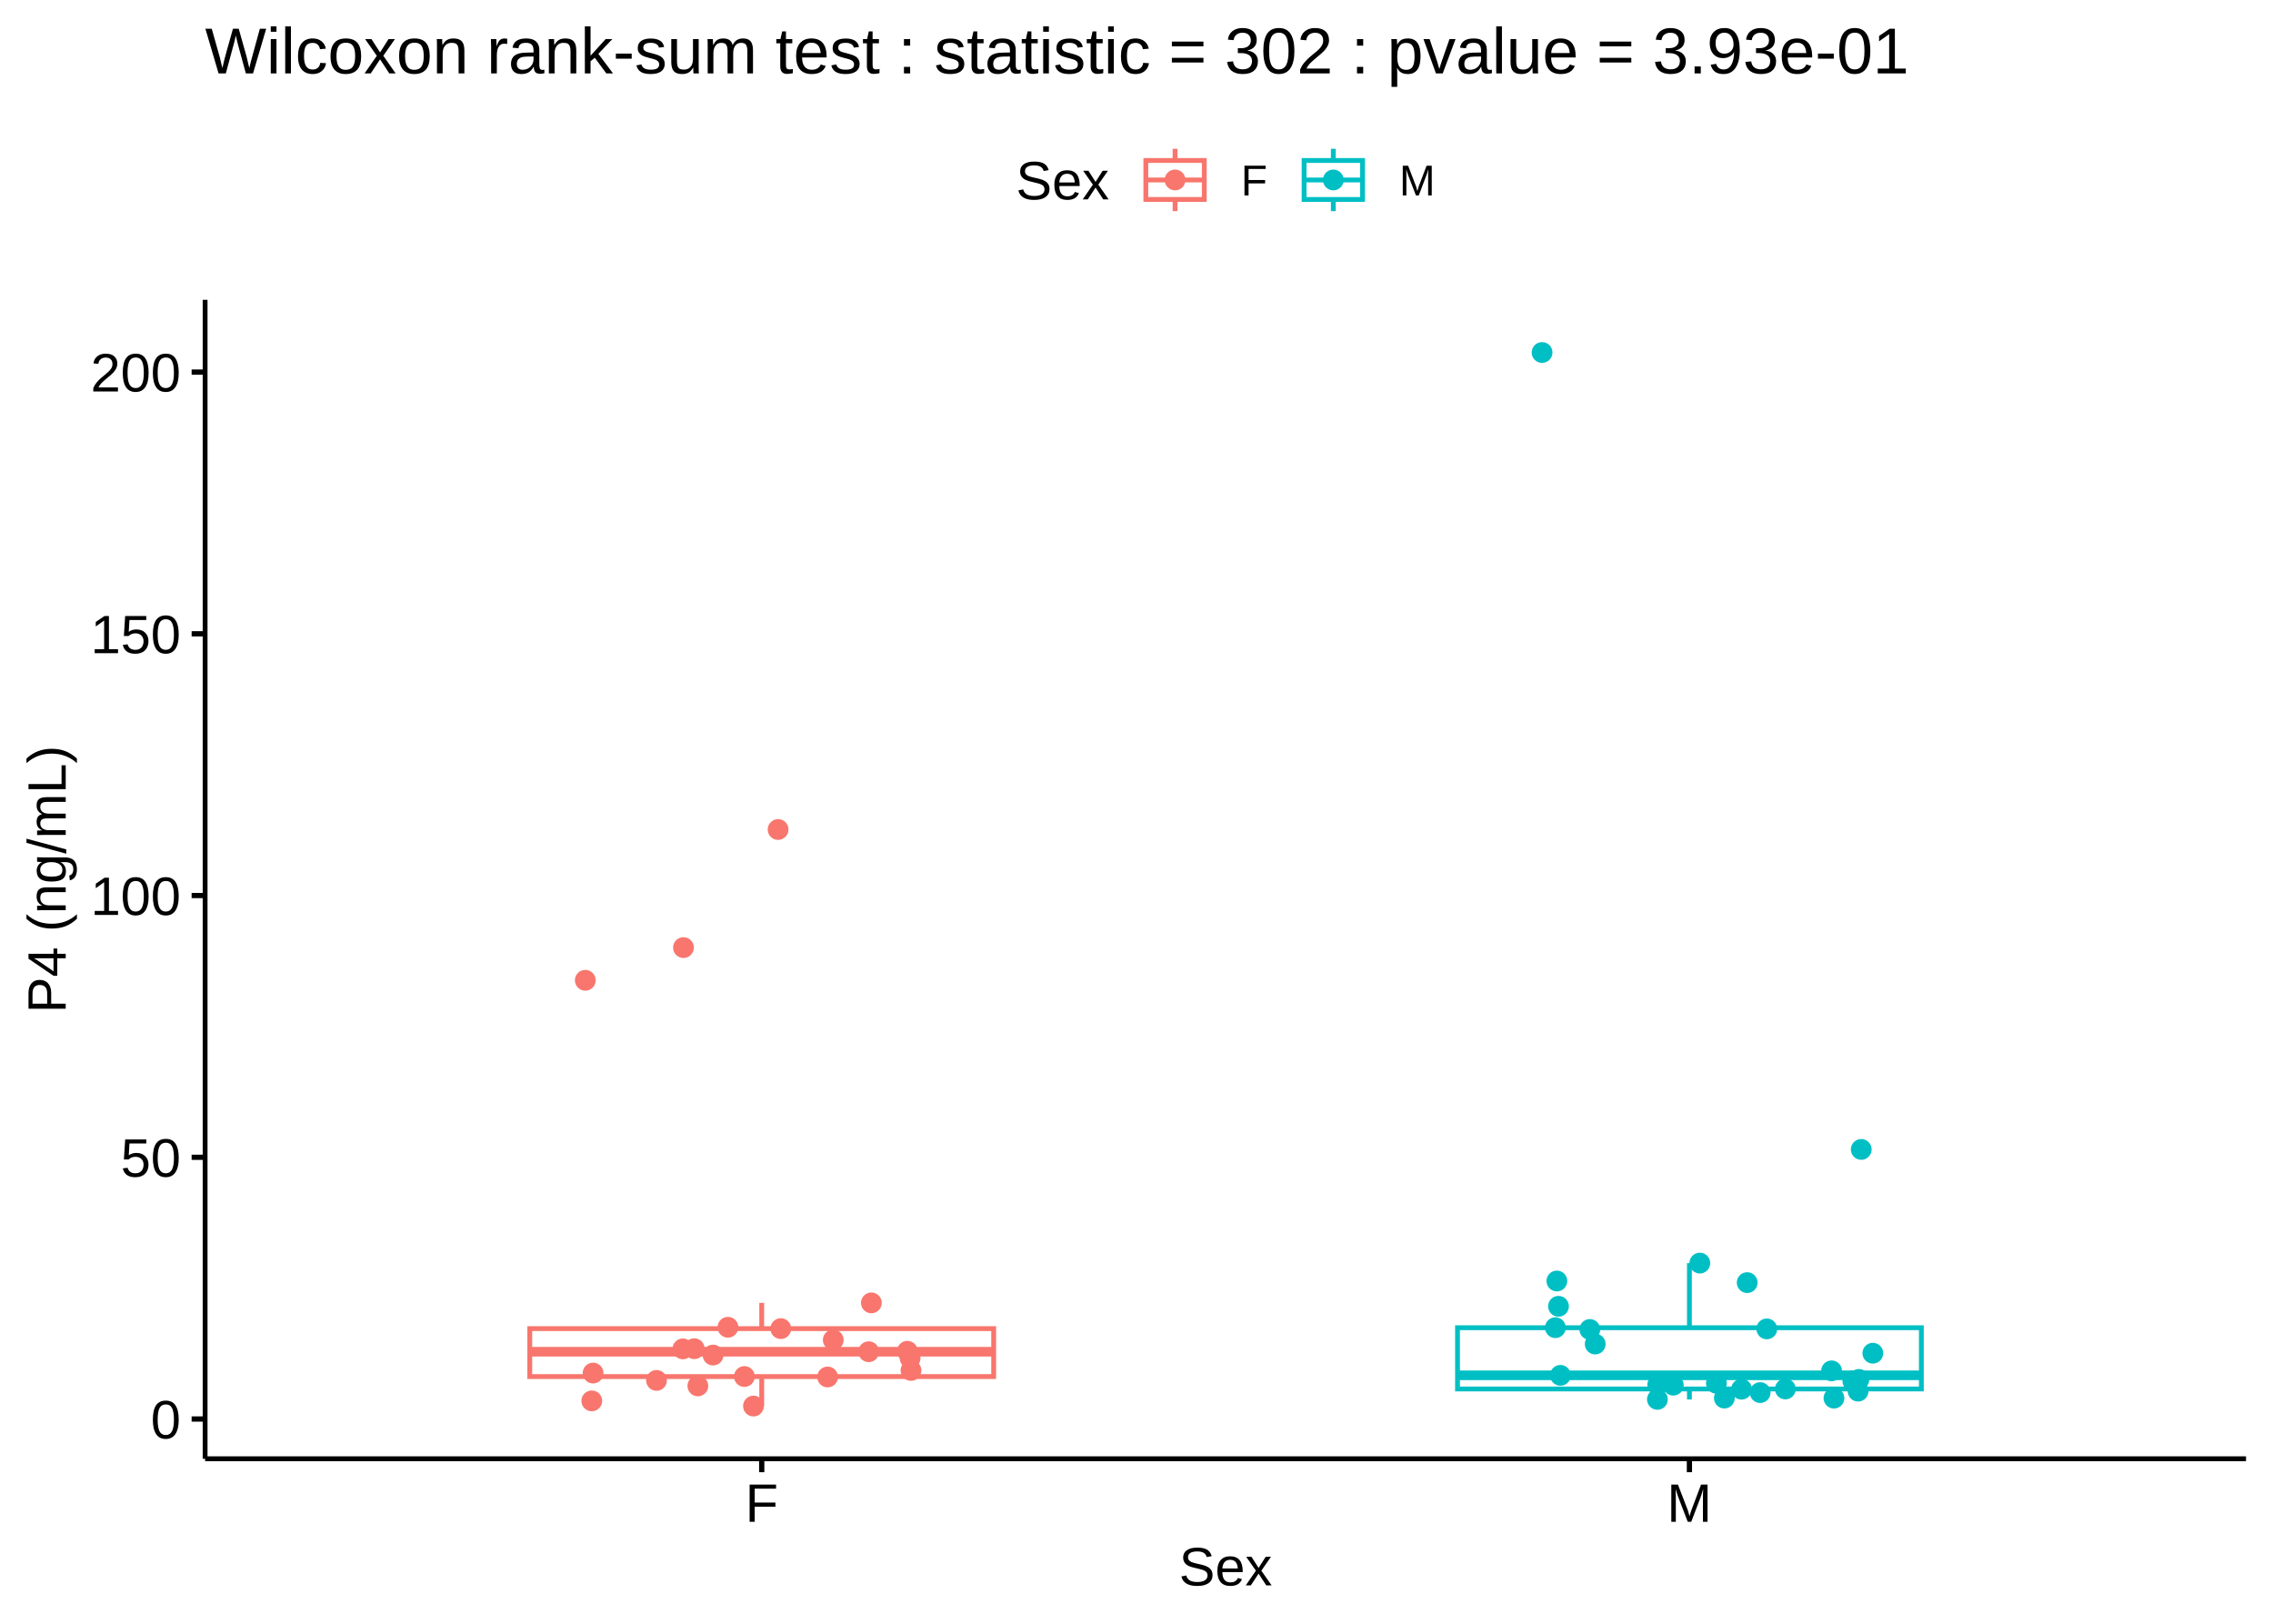
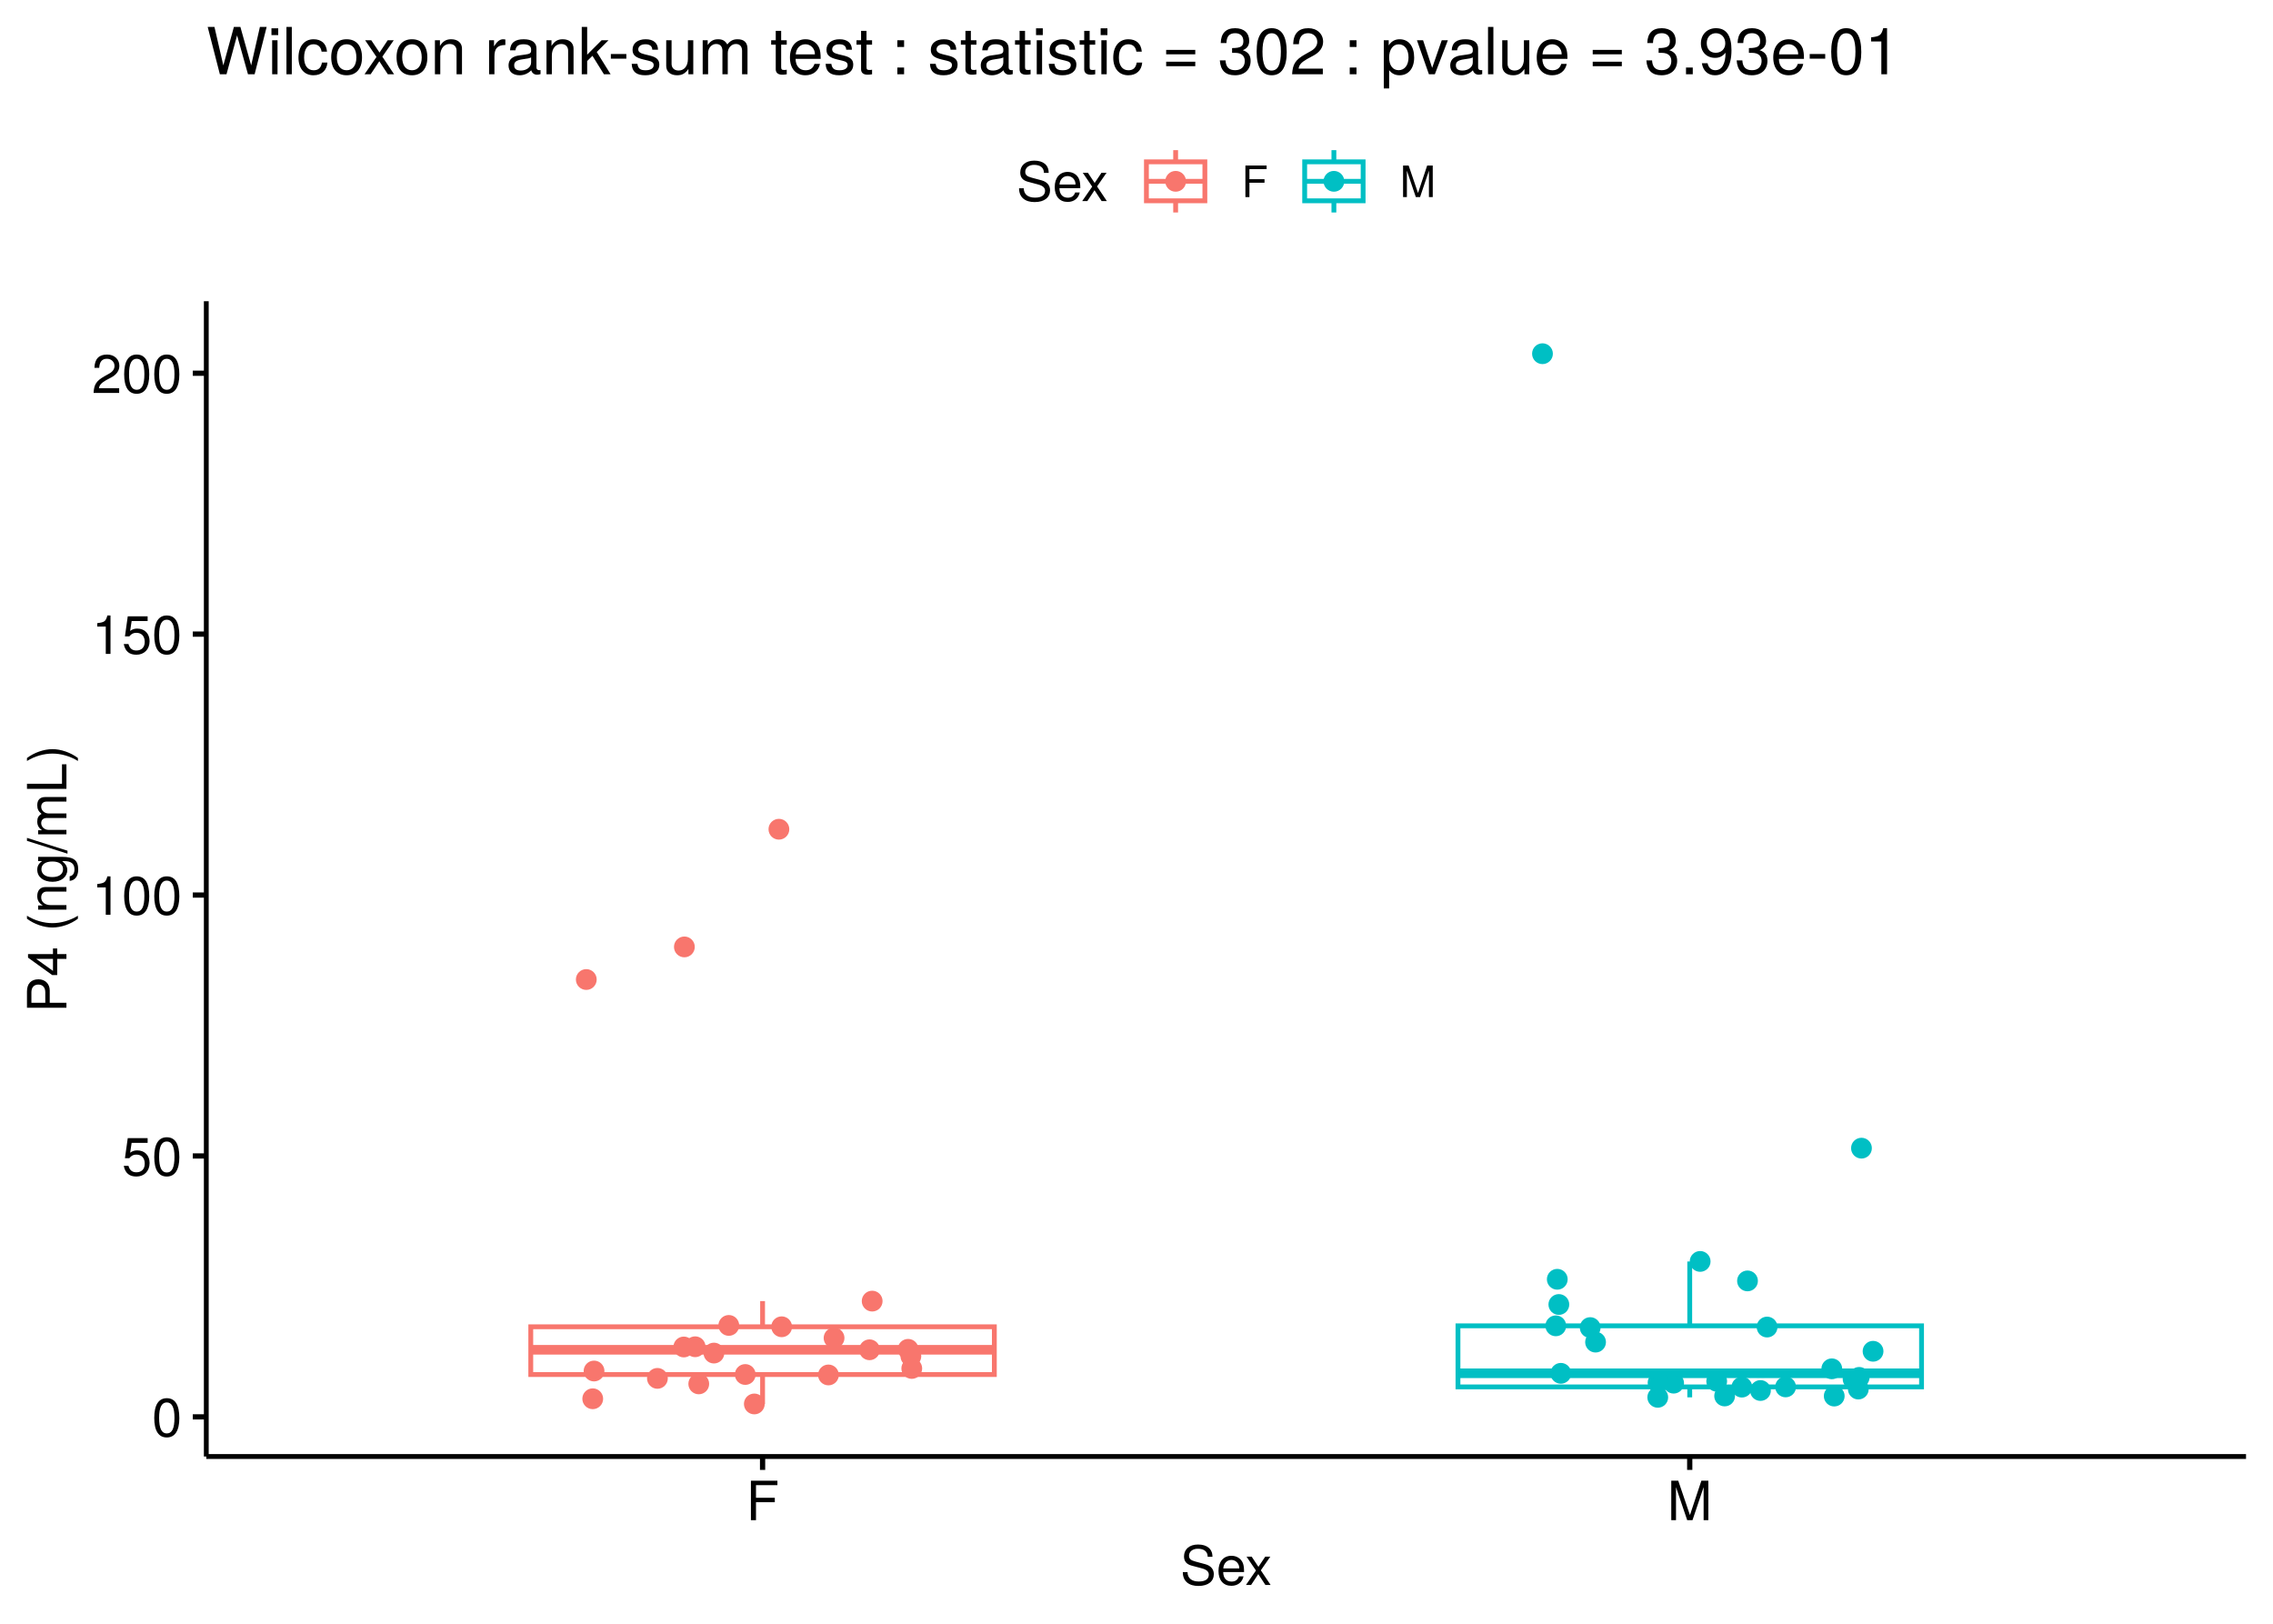
- <svg xmlns="http://www.w3.org/2000/svg" width="504.00pt" height="360.00pt" viewBox="0 0 504.00 360.00">
-   <g class="svglite">
-     <defs>
-       <style type="text/css">
+ <svg xmlns="http://www.w3.org/2000/svg" class="svglite" width="504.00pt" height="360.00pt" viewBox="0 0 504.00 360.00">
+   <defs>
+     <style type="text/css">
    .svglite line, .svglite polyline, .svglite polygon, .svglite path, .svglite rect, .svglite circle {
      fill: none;
      stroke: #000000;
      stroke-linecap: round;
      stroke-linejoin: round;
      stroke-miterlimit: 10.00;
    }
    .svglite text {
      white-space: pre;
    }
-     .svglite g.glyphgroup path {
-       fill: inherit;
-       stroke: none;
-     }
  </style>
-     </defs>
-     <rect width="100%" height="100%" style="stroke: none; fill: #FFFFFF;" />
-     <defs>
-       <clipPath id="cpMC4wMHw1MDQuMDB8MC4wMHwzNjAuMDA=">
-         <rect x="0.00" y="0.00" width="504.00" height="360.00" />
-       </clipPath>
-     </defs>
-     <g clip-path="url(#cpMC4wMHw1MDQuMDB8MC4wMHwzNjAuMDA=)">
-       <rect x="0.00" y="0.00" width="504.00" height="360.00" style="stroke-width: 1.16; stroke: #FFFFFF; fill: #FFFFFF;" />
-     </g>
-     <defs>
-       <clipPath id="cpNDUuNDh8NDk4LjAyfDY2LjQ3fDMyMy40Mg==">
-         <rect x="45.48" y="66.47" width="452.54" height="256.95" />
-       </clipPath>
-     </defs>
-     <g clip-path="url(#cpNDUuNDh8NDk4LjAyfDY2LjQ3fDMyMy40Mg==)">
-       <rect x="45.48" y="66.47" width="452.54" height="256.95" style="stroke-width: 1.16; stroke: none; fill: #FFFFFF;" />
-       <line x1="168.90" y1="294.57" x2="168.90" y2="288.85" style="stroke-width: 1.07; stroke: #F8766D; stroke-linecap: butt;" />
-       <line x1="168.90" y1="305.20" x2="168.90" y2="311.74" style="stroke-width: 1.07; stroke: #F8766D; stroke-linecap: butt;" />
-       <polygon points="117.47,294.57 117.47,305.20 220.33,305.20 220.33,294.57 117.47,294.57 " style="stroke-width: 1.07; stroke: #F8766D; stroke-linecap: butt; stroke-linejoin: miter; fill: #FFFFFF;" />
-       <line x1="117.47" y1="299.69" x2="220.33" y2="299.69" style="stroke-width: 2.13; stroke: #F8766D; stroke-linecap: butt; stroke-linejoin: miter;" />
-       <line x1="374.60" y1="294.37" x2="374.60" y2="280.05" style="stroke-width: 1.07; stroke: #00BFC4; stroke-linecap: butt;" />
-       <line x1="374.60" y1="307.95" x2="374.60" y2="310.27" style="stroke-width: 1.07; stroke: #00BFC4; stroke-linecap: butt;" />
-       <polygon points="323.18,294.37 323.18,307.95 426.03,307.95 426.03,294.37 323.18,294.37 " style="stroke-width: 1.07; stroke: #00BFC4; stroke-linecap: butt; stroke-linejoin: miter; fill: #FFFFFF;" />
-       <line x1="323.18" y1="304.92" x2="426.03" y2="304.92" style="stroke-width: 2.13; stroke: #00BFC4; stroke-linecap: butt; stroke-linejoin: miter;" />
-       <circle cx="151.42" cy="299.06" r="1.95" style="stroke-width: 0.71; stroke: #F8766D; fill: #F8766D;" />
-       <circle cx="192.62" cy="299.69" r="1.95" style="stroke-width: 0.71; stroke: #F8766D; fill: #F8766D;" />
-       <circle cx="161.41" cy="294.27" r="1.95" style="stroke-width: 0.71; stroke: #F8766D; fill: #F8766D;" />
-       <circle cx="406.12" cy="303.93" r="1.95" style="stroke-width: 0.71; stroke: #00BFC4; fill: #00BFC4;" />
-       <circle cx="410.84" cy="306.19" r="1.95" style="stroke-width: 0.71; stroke: #00BFC4; fill: #00BFC4;" />
-       <circle cx="131.51" cy="304.42" r="1.95" style="stroke-width: 0.71; stroke: #F8766D; fill: #F8766D;" />
-       <circle cx="376.91" cy="280.04" r="1.95" style="stroke-width: 0.71; stroke: #00BFC4; fill: #00BFC4;" />
-       <circle cx="201.19" cy="299.59" r="1.95" style="stroke-width: 0.71; stroke: #F8766D; fill: #F8766D;" />
-       <circle cx="173.13" cy="294.57" r="1.95" style="stroke-width: 0.71; stroke: #F8766D; fill: #F8766D;" />
-       <circle cx="371.03" cy="307.11" r="1.95" style="stroke-width: 0.71; stroke: #00BFC4; fill: #00BFC4;" />
-       <circle cx="412.19" cy="305.83" r="1.95" style="stroke-width: 0.71; stroke: #00BFC4; fill: #00BFC4;" />
-       <circle cx="165.06" cy="305.19" r="1.95" style="stroke-width: 0.71; stroke: #F8766D; fill: #F8766D;" />
-       <circle cx="183.51" cy="305.29" r="1.95" style="stroke-width: 0.71; stroke: #F8766D; fill: #F8766D;" />
-       <circle cx="380.58" cy="306.69" r="1.95" style="stroke-width: 0.71; stroke: #00BFC4; fill: #00BFC4;" />
-       <circle cx="341.93" cy="78.15" r="1.95" style="stroke-width: 0.71; stroke: #00BFC4; fill: #00BFC4;" />
-       <circle cx="201.80" cy="301.12" r="1.95" style="stroke-width: 0.71; stroke: #F8766D; fill: #F8766D;" />
-       <circle cx="353.71" cy="297.99" r="1.95" style="stroke-width: 0.71; stroke: #00BFC4; fill: #00BFC4;" />
-       <circle cx="131.22" cy="310.59" r="1.95" style="stroke-width: 0.71; stroke: #F8766D; fill: #F8766D;" />
-       <circle cx="154.74" cy="307.27" r="1.95" style="stroke-width: 0.71; stroke: #F8766D; fill: #F8766D;" />
-       <circle cx="412.00" cy="308.43" r="1.95" style="stroke-width: 0.71; stroke: #00BFC4; fill: #00BFC4;" />
-       <circle cx="406.65" cy="309.98" r="1.95" style="stroke-width: 0.71; stroke: #00BFC4; fill: #00BFC4;" />
-       <circle cx="184.76" cy="297.08" r="1.95" style="stroke-width: 0.71; stroke: #F8766D; fill: #F8766D;" />
-       <circle cx="386.16" cy="308.00" r="1.95" style="stroke-width: 0.71; stroke: #00BFC4; fill: #00BFC4;" />
-       <circle cx="415.27" cy="300.02" r="1.95" style="stroke-width: 0.71; stroke: #00BFC4; fill: #00BFC4;" />
-       <circle cx="387.41" cy="284.37" r="1.95" style="stroke-width: 0.71; stroke: #00BFC4; fill: #00BFC4;" />
-       <circle cx="391.76" cy="294.63" r="1.95" style="stroke-width: 0.71; stroke: #00BFC4; fill: #00BFC4;" />
-       <circle cx="172.53" cy="183.91" r="1.95" style="stroke-width: 0.71; stroke: #F8766D; fill: #F8766D;" />
-       <circle cx="382.35" cy="309.97" r="1.95" style="stroke-width: 0.71; stroke: #00BFC4; fill: #00BFC4;" />
-       <circle cx="151.55" cy="210.09" r="1.95" style="stroke-width: 0.71; stroke: #F8766D; fill: #F8766D;" />
-       <circle cx="345.57" cy="289.62" r="1.95" style="stroke-width: 0.71; stroke: #00BFC4; fill: #00BFC4;" />
-       <circle cx="412.70" cy="254.84" r="1.95" style="stroke-width: 0.71; stroke: #00BFC4; fill: #00BFC4;" />
-       <circle cx="202.00" cy="303.84" r="1.95" style="stroke-width: 0.71; stroke: #F8766D; fill: #F8766D;" />
-       <circle cx="390.29" cy="308.75" r="1.95" style="stroke-width: 0.71; stroke: #00BFC4; fill: #00BFC4;" />
-       <circle cx="193.21" cy="288.86" r="1.95" style="stroke-width: 0.71; stroke: #F8766D; fill: #F8766D;" />
-       <circle cx="129.78" cy="217.34" r="1.95" style="stroke-width: 0.71; stroke: #F8766D; fill: #F8766D;" />
-       <circle cx="167.07" cy="311.74" r="1.95" style="stroke-width: 0.71; stroke: #F8766D; fill: #F8766D;" />
-       <circle cx="395.87" cy="307.95" r="1.95" style="stroke-width: 0.71; stroke: #00BFC4; fill: #00BFC4;" />
-       <circle cx="145.57" cy="306.05" r="1.95" style="stroke-width: 0.71; stroke: #F8766D; fill: #F8766D;" />
-       <circle cx="153.94" cy="299.02" r="1.95" style="stroke-width: 0.71; stroke: #F8766D; fill: #F8766D;" />
-       <circle cx="352.52" cy="294.76" r="1.95" style="stroke-width: 0.71; stroke: #00BFC4; fill: #00BFC4;" />
-       <circle cx="345.21" cy="284.01" r="1.95" style="stroke-width: 0.71; stroke: #00BFC4; fill: #00BFC4;" />
-       <circle cx="367.57" cy="307.01" r="1.95" style="stroke-width: 0.71; stroke: #00BFC4; fill: #00BFC4;" />
-       <circle cx="367.50" cy="310.26" r="1.95" style="stroke-width: 0.71; stroke: #00BFC4; fill: #00BFC4;" />
-       <circle cx="158.11" cy="300.43" r="1.95" style="stroke-width: 0.71; stroke: #F8766D; fill: #F8766D;" />
-       <circle cx="346.00" cy="304.93" r="1.95" style="stroke-width: 0.71; stroke: #00BFC4; fill: #00BFC4;" />
-       <circle cx="344.88" cy="294.36" r="1.95" style="stroke-width: 0.71; stroke: #00BFC4; fill: #00BFC4;" />
-     </g>
-     <g clip-path="url(#cpMC4wMHw1MDQuMDB8MC4wMHwzNjAuMDA=)">
-       <polyline points="45.48,323.42 45.48,66.47 " style="stroke-width: 1.07; stroke-linecap: butt;" />
-       <text x="40.10" y="318.91" text-anchor="end" style="font-size: 12.00px; font-family: &quot;Arial&quot;;" textLength="6.67px" lengthAdjust="spacingAndGlyphs">0</text>
-       <text x="40.10" y="260.88" text-anchor="end" style="font-size: 12.00px; font-family: &quot;Arial&quot;;" textLength="13.34px" lengthAdjust="spacingAndGlyphs">50</text>
-       <text x="40.10" y="202.85" text-anchor="end" style="font-size: 12.00px; font-family: &quot;Arial&quot;;" textLength="20.02px" lengthAdjust="spacingAndGlyphs">100</text>
-       <text x="40.10" y="144.82" text-anchor="end" style="font-size: 12.00px; font-family: &quot;Arial&quot;;" textLength="20.02px" lengthAdjust="spacingAndGlyphs">150</text>
-       <text x="40.10" y="86.79" text-anchor="end" style="font-size: 12.00px; font-family: &quot;Arial&quot;;" textLength="20.02px" lengthAdjust="spacingAndGlyphs">200</text>
-       <polyline points="42.49,314.61 45.48,314.61 " style="stroke-width: 1.16; stroke-linecap: butt;" />
-       <polyline points="42.49,256.58 45.48,256.58 " style="stroke-width: 1.16; stroke-linecap: butt;" />
-       <polyline points="42.49,198.55 45.48,198.55 " style="stroke-width: 1.16; stroke-linecap: butt;" />
-       <polyline points="42.49,140.52 45.48,140.52 " style="stroke-width: 1.16; stroke-linecap: butt;" />
-       <polyline points="42.49,82.50 45.48,82.50 " style="stroke-width: 1.16; stroke-linecap: butt;" />
-       <polyline points="45.48,323.42 498.02,323.42 " style="stroke-width: 1.07; stroke-linecap: butt;" />
-       <polyline points="168.90,326.41 168.90,323.42 " style="stroke-width: 1.16; stroke-linecap: butt;" />
-       <polyline points="374.60,326.41 374.60,323.42 " style="stroke-width: 1.16; stroke-linecap: butt;" />
-       <text x="168.90" y="337.40" text-anchor="middle" style="font-size: 12.00px; font-family: &quot;Arial&quot;;" textLength="7.33px" lengthAdjust="spacingAndGlyphs">F</text>
-       <text x="374.60" y="337.40" text-anchor="middle" style="font-size: 12.00px; font-family: &quot;Arial&quot;;" textLength="10.00px" lengthAdjust="spacingAndGlyphs">M</text>
-       <text x="271.75" y="351.50" text-anchor="middle" style="font-size: 12.00px; font-family: &quot;Arial&quot;;" textLength="20.67px" lengthAdjust="spacingAndGlyphs">Sex</text>
-       <text transform="translate(14.57,194.95) rotate(-90)" text-anchor="middle" style="font-size: 12.00px; font-family: &quot;Arial&quot;;" textLength="59.34px" lengthAdjust="spacingAndGlyphs">P4 (ng/mL)</text>
-       <rect x="219.28" y="25.28" width="104.94" height="29.24" style="stroke-width: 1.16; stroke: none; fill: #FFFFFF;" />
-       <text x="225.26" y="44.20" style="font-size: 12.00px; font-family: &quot;Arial&quot;;" textLength="20.67px" lengthAdjust="spacingAndGlyphs">Sex</text>
-       <polyline points="260.55,46.81 260.55,44.22 " style="stroke-width: 1.07; stroke: #F8766D; stroke-linecap: butt; stroke-linejoin: miter;" />
-       <polyline points="260.55,35.58 260.55,32.99 " style="stroke-width: 1.07; stroke: #F8766D; stroke-linecap: butt; stroke-linejoin: miter;" />
-       <rect x="254.07" y="35.58" width="12.96" height="8.64" style="stroke-width: 1.07; stroke: #F8766D; stroke-linecap: butt; stroke-linejoin: miter; fill: #FFFFFF;" />
-       <polyline points="254.07,39.90 267.03,39.90 " style="stroke-width: 1.07; stroke: #F8766D; stroke-linecap: butt; stroke-linejoin: miter;" />
-       <circle cx="260.55" cy="39.90" r="1.95" style="stroke-width: 0.71; stroke: #F8766D; fill: #F8766D;" />
-       <polyline points="295.64,46.81 295.64,44.22 " style="stroke-width: 1.07; stroke: #00BFC4; stroke-linecap: butt; stroke-linejoin: miter;" />
-       <polyline points="295.64,35.58 295.64,32.99 " style="stroke-width: 1.07; stroke: #00BFC4; stroke-linecap: butt; stroke-linejoin: miter;" />
-       <rect x="289.16" y="35.58" width="12.96" height="8.64" style="stroke-width: 1.07; stroke: #00BFC4; stroke-linecap: butt; stroke-linejoin: miter; fill: #FFFFFF;" />
-       <polyline points="289.16,39.90 302.12,39.90 " style="stroke-width: 1.07; stroke: #00BFC4; stroke-linecap: butt; stroke-linejoin: miter;" />
-       <circle cx="295.64" cy="39.90" r="1.95" style="stroke-width: 0.71; stroke: #00BFC4; fill: #00BFC4;" />
-       <text x="275.16" y="43.33" style="font-size: 9.60px; font-family: &quot;Arial&quot;;" textLength="5.86px" lengthAdjust="spacingAndGlyphs">F</text>
-       <text x="310.26" y="43.33" style="font-size: 9.60px; font-family: &quot;Arial&quot;;" textLength="7.98px" lengthAdjust="spacingAndGlyphs">M</text>
-       <text x="45.48" y="16.28" style="font-size: 14.40px; font-family: &quot;Arial&quot;;" textLength="377.61px" lengthAdjust="spacingAndGlyphs">Wilcoxon rank-sum test : statistic = 302 : pvalue = 3.93e-01</text>
-     </g>
+   </defs>
+   <rect width="100%" height="100%" style="stroke: none; fill: #FFFFFF;" />
+   <defs>
+     <clipPath id="cpMC4wMHw1MDQuMDB8MC4wMHwzNjAuMDA=">
+       <rect x="0.00" y="0.00" width="504.00" height="360.00" />
+     </clipPath>
+   </defs>
+   <g clip-path="url(#cpMC4wMHw1MDQuMDB8MC4wMHwzNjAuMDA=)">
+     <rect x="0.00" y="0.00" width="504.00" height="360.00" style="stroke-width: 1.16; stroke: #FFFFFF; fill: #FFFFFF;" />
+   </g>
+   <defs>
+     <clipPath id="cpNDUuNzR8NDk4LjAyfDY2Ljc4fDMyMi45Mg==">
+       <rect x="45.74" y="66.78" width="452.28" height="256.14" />
+     </clipPath>
+   </defs>
+   <g clip-path="url(#cpNDUuNzR8NDk4LjAyfDY2Ljc4fDMyMi45Mg==)">
+     <rect x="45.74" y="66.78" width="452.28" height="256.14" style="stroke-width: 1.16; stroke: none; fill: #FFFFFF;" />
+     <line x1="169.09" y1="294.16" x2="169.09" y2="288.46" style="stroke-width: 1.07; stroke: #F8766D; stroke-linecap: butt;" />
+     <line x1="169.09" y1="304.75" x2="169.09" y2="311.27" style="stroke-width: 1.07; stroke: #F8766D; stroke-linecap: butt;" />
+     <polygon points="117.69,294.16 117.69,304.75 220.48,304.75 220.48,294.16 117.69,294.16 " style="stroke-width: 1.07; stroke: #F8766D; stroke-linecap: butt; stroke-linejoin: miter; fill: #FFFFFF;" />
+     <line x1="117.69" y1="299.26" x2="220.48" y2="299.26" style="stroke-width: 2.13; stroke: #F8766D; stroke-linecap: butt; stroke-linejoin: miter;" />
+     <line x1="374.67" y1="293.95" x2="374.67" y2="279.68" style="stroke-width: 1.07; stroke: #00BFC4; stroke-linecap: butt;" />
+     <line x1="374.67" y1="307.49" x2="374.67" y2="309.81" style="stroke-width: 1.07; stroke: #00BFC4; stroke-linecap: butt;" />
+     <polygon points="323.28,293.95 323.28,307.49 426.07,307.49 426.07,293.95 323.28,293.95 " style="stroke-width: 1.07; stroke: #00BFC4; stroke-linecap: butt; stroke-linejoin: miter; fill: #FFFFFF;" />
+     <line x1="323.28" y1="304.47" x2="426.07" y2="304.47" style="stroke-width: 2.13; stroke: #00BFC4; stroke-linecap: butt; stroke-linejoin: miter;" />
+     <circle cx="151.62" cy="298.64" r="1.95" style="stroke-width: 0.71; stroke: #F8766D; fill: #F8766D;" />
+     <circle cx="192.80" cy="299.26" r="1.95" style="stroke-width: 0.71; stroke: #F8766D; fill: #F8766D;" />
+     <circle cx="161.60" cy="293.86" r="1.95" style="stroke-width: 0.71; stroke: #F8766D; fill: #F8766D;" />
+     <circle cx="406.17" cy="303.48" r="1.95" style="stroke-width: 0.71; stroke: #00BFC4; fill: #00BFC4;" />
+     <circle cx="410.89" cy="305.74" r="1.95" style="stroke-width: 0.71; stroke: #00BFC4; fill: #00BFC4;" />
+     <circle cx="131.72" cy="303.97" r="1.95" style="stroke-width: 0.71; stroke: #F8766D; fill: #F8766D;" />
+     <circle cx="376.98" cy="279.67" r="1.95" style="stroke-width: 0.71; stroke: #00BFC4; fill: #00BFC4;" />
+     <circle cx="201.36" cy="299.16" r="1.95" style="stroke-width: 0.71; stroke: #F8766D; fill: #F8766D;" />
+     <circle cx="173.32" cy="294.16" r="1.95" style="stroke-width: 0.71; stroke: #F8766D; fill: #F8766D;" />
+     <circle cx="371.10" cy="306.66" r="1.95" style="stroke-width: 0.71; stroke: #00BFC4; fill: #00BFC4;" />
+     <circle cx="412.24" cy="305.38" r="1.95" style="stroke-width: 0.71; stroke: #00BFC4; fill: #00BFC4;" />
+     <circle cx="165.25" cy="304.74" r="1.95" style="stroke-width: 0.71; stroke: #F8766D; fill: #F8766D;" />
+     <circle cx="183.69" cy="304.84" r="1.95" style="stroke-width: 0.71; stroke: #F8766D; fill: #F8766D;" />
+     <circle cx="380.65" cy="306.24" r="1.95" style="stroke-width: 0.71; stroke: #00BFC4; fill: #00BFC4;" />
+     <circle cx="342.02" cy="78.42" r="1.95" style="stroke-width: 0.71; stroke: #00BFC4; fill: #00BFC4;" />
+     <circle cx="201.97" cy="300.68" r="1.95" style="stroke-width: 0.71; stroke: #F8766D; fill: #F8766D;" />
+     <circle cx="353.79" cy="297.56" r="1.95" style="stroke-width: 0.71; stroke: #00BFC4; fill: #00BFC4;" />
+     <circle cx="131.43" cy="310.12" r="1.95" style="stroke-width: 0.71; stroke: #F8766D; fill: #F8766D;" />
+     <circle cx="154.94" cy="306.82" r="1.95" style="stroke-width: 0.71; stroke: #F8766D; fill: #F8766D;" />
+     <circle cx="412.05" cy="307.97" r="1.95" style="stroke-width: 0.71; stroke: #00BFC4; fill: #00BFC4;" />
+     <circle cx="406.71" cy="309.52" r="1.95" style="stroke-width: 0.71; stroke: #00BFC4; fill: #00BFC4;" />
+     <circle cx="184.94" cy="296.65" r="1.95" style="stroke-width: 0.71; stroke: #F8766D; fill: #F8766D;" />
+     <circle cx="386.23" cy="307.54" r="1.95" style="stroke-width: 0.71; stroke: #00BFC4; fill: #00BFC4;" />
+     <circle cx="415.32" cy="299.59" r="1.95" style="stroke-width: 0.71; stroke: #00BFC4; fill: #00BFC4;" />
+     <circle cx="387.48" cy="283.99" r="1.95" style="stroke-width: 0.71; stroke: #00BFC4; fill: #00BFC4;" />
+     <circle cx="391.82" cy="294.22" r="1.95" style="stroke-width: 0.71; stroke: #00BFC4; fill: #00BFC4;" />
+     <circle cx="172.71" cy="183.85" r="1.95" style="stroke-width: 0.71; stroke: #F8766D; fill: #F8766D;" />
+     <circle cx="382.41" cy="309.50" r="1.95" style="stroke-width: 0.71; stroke: #00BFC4; fill: #00BFC4;" />
+     <circle cx="151.75" cy="209.94" r="1.95" style="stroke-width: 0.71; stroke: #F8766D; fill: #F8766D;" />
+     <circle cx="345.65" cy="289.22" r="1.95" style="stroke-width: 0.71; stroke: #00BFC4; fill: #00BFC4;" />
+     <circle cx="412.75" cy="254.56" r="1.95" style="stroke-width: 0.71; stroke: #00BFC4; fill: #00BFC4;" />
+     <circle cx="202.17" cy="303.40" r="1.95" style="stroke-width: 0.71; stroke: #F8766D; fill: #F8766D;" />
+     <circle cx="390.35" cy="308.29" r="1.95" style="stroke-width: 0.71; stroke: #00BFC4; fill: #00BFC4;" />
+     <circle cx="193.39" cy="288.47" r="1.95" style="stroke-width: 0.71; stroke: #F8766D; fill: #F8766D;" />
+     <circle cx="130.00" cy="217.17" r="1.95" style="stroke-width: 0.71; stroke: #F8766D; fill: #F8766D;" />
+     <circle cx="167.26" cy="311.27" r="1.95" style="stroke-width: 0.71; stroke: #F8766D; fill: #F8766D;" />
+     <circle cx="395.93" cy="307.49" r="1.95" style="stroke-width: 0.71; stroke: #00BFC4; fill: #00BFC4;" />
+     <circle cx="145.77" cy="305.60" r="1.95" style="stroke-width: 0.71; stroke: #F8766D; fill: #F8766D;" />
+     <circle cx="154.14" cy="298.59" r="1.95" style="stroke-width: 0.71; stroke: #F8766D; fill: #F8766D;" />
+     <circle cx="352.60" cy="294.34" r="1.95" style="stroke-width: 0.71; stroke: #00BFC4; fill: #00BFC4;" />
+     <circle cx="345.30" cy="283.63" r="1.95" style="stroke-width: 0.71; stroke: #00BFC4; fill: #00BFC4;" />
+     <circle cx="367.65" cy="306.56" r="1.95" style="stroke-width: 0.71; stroke: #00BFC4; fill: #00BFC4;" />
+     <circle cx="367.58" cy="309.80" r="1.95" style="stroke-width: 0.71; stroke: #00BFC4; fill: #00BFC4;" />
+     <circle cx="158.30" cy="299.99" r="1.95" style="stroke-width: 0.71; stroke: #F8766D; fill: #F8766D;" />
+     <circle cx="346.09" cy="304.48" r="1.95" style="stroke-width: 0.71; stroke: #00BFC4; fill: #00BFC4;" />
+     <circle cx="344.97" cy="293.95" r="1.95" style="stroke-width: 0.71; stroke: #00BFC4; fill: #00BFC4;" />
+   </g>
+   <g clip-path="url(#cpMC4wMHw1MDQuMDB8MC4wMHwzNjAuMDA=)">
+     <polyline points="45.74,322.92 45.74,66.78 " style="stroke-width: 1.07; stroke-linecap: butt;" />
+     <text x="40.36" y="318.51" text-anchor="end" style="font-size: 12.00px; font-weight: 0; font-family: &quot;TeX Gyre Heros&quot;;" textLength="6.67px" lengthAdjust="spacingAndGlyphs">0</text>
+     <text x="40.36" y="260.66" text-anchor="end" style="font-size: 12.00px; font-weight: 0; font-family: &quot;TeX Gyre Heros&quot;;" textLength="13.35px" lengthAdjust="spacingAndGlyphs">50</text>
+     <text x="40.36" y="202.81" text-anchor="end" style="font-size: 12.00px; font-weight: 0; font-family: &quot;TeX Gyre Heros&quot;;" textLength="20.02px" lengthAdjust="spacingAndGlyphs">100</text>
+     <text x="40.36" y="144.97" text-anchor="end" style="font-size: 12.00px; font-weight: 0; font-family: &quot;TeX Gyre Heros&quot;;" textLength="20.02px" lengthAdjust="spacingAndGlyphs">150</text>
+     <text x="40.36" y="87.12" text-anchor="end" style="font-size: 12.00px; font-weight: 0; font-family: &quot;TeX Gyre Heros&quot;;" textLength="20.02px" lengthAdjust="spacingAndGlyphs">200</text>
+     <polyline points="42.75,314.13 45.74,314.13 " style="stroke-width: 1.16; stroke-linecap: butt;" />
+     <polyline points="42.75,256.29 45.74,256.29 " style="stroke-width: 1.16; stroke-linecap: butt;" />
+     <polyline points="42.75,198.44 45.74,198.44 " style="stroke-width: 1.16; stroke-linecap: butt;" />
+     <polyline points="42.75,140.59 45.74,140.59 " style="stroke-width: 1.16; stroke-linecap: butt;" />
+     <polyline points="42.75,82.75 45.74,82.75 " style="stroke-width: 1.16; stroke-linecap: butt;" />
+     <polyline points="45.74,322.92 498.02,322.92 " style="stroke-width: 1.07; stroke-linecap: butt;" />
+     <polyline points="169.09,325.90 169.09,322.92 " style="stroke-width: 1.16; stroke-linecap: butt;" />
+     <polyline points="374.67,325.90 374.67,322.92 " style="stroke-width: 1.16; stroke-linecap: butt;" />
+     <text x="169.09" y="337.04" text-anchor="middle" style="font-size: 12.00px; font-weight: 0; font-family: &quot;TeX Gyre Heros&quot;;" textLength="7.33px" lengthAdjust="spacingAndGlyphs">F</text>
+     <text x="374.67" y="337.04" text-anchor="middle" style="font-size: 12.00px; font-weight: 0; font-family: &quot;TeX Gyre Heros&quot;;" textLength="9.99px" lengthAdjust="spacingAndGlyphs">M</text>
+     <text x="271.88" y="351.40" text-anchor="middle" style="font-size: 12.00px; font-weight: 0; font-family: &quot;TeX Gyre Heros&quot;;" textLength="20.68px" lengthAdjust="spacingAndGlyphs">Sex</text>
+     <text transform="translate(14.73,194.85) rotate(-90)" text-anchor="middle" style="font-size: 12.00px; font-weight: 0; font-family: &quot;TeX Gyre Heros&quot;;" textLength="59.36px" lengthAdjust="spacingAndGlyphs">P4 (ng/mL)</text>
+     <rect x="219.40" y="25.58" width="104.96" height="29.24" style="stroke-width: 1.16; stroke: none; fill: #FFFFFF;" />
+     <text x="225.38" y="44.58" style="font-size: 12.00px; font-weight: 0; font-family: &quot;TeX Gyre Heros&quot;;" textLength="20.68px" lengthAdjust="spacingAndGlyphs">Sex</text>
+     <polyline points="260.68,47.11 260.68,44.52 " style="stroke-width: 1.07; stroke: #F8766D; stroke-linecap: butt; stroke-linejoin: miter;" />
+     <polyline points="260.68,35.88 260.68,33.29 " style="stroke-width: 1.07; stroke: #F8766D; stroke-linecap: butt; stroke-linejoin: miter;" />
+     <rect x="254.20" y="35.88" width="12.96" height="8.64" style="stroke-width: 1.07; stroke: #F8766D; stroke-linecap: butt; stroke-linejoin: miter; fill: #FFFFFF;" />
+     <polyline points="254.20,40.20 267.16,40.20 " style="stroke-width: 1.07; stroke: #F8766D; stroke-linecap: butt; stroke-linejoin: miter;" />
+     <circle cx="260.68" cy="40.20" r="1.95" style="stroke-width: 0.71; stroke: #F8766D; fill: #F8766D;" />
+     <polyline points="295.77,47.11 295.77,44.52 " style="stroke-width: 1.07; stroke: #00BFC4; stroke-linecap: butt; stroke-linejoin: miter;" />
+     <polyline points="295.77,35.88 295.77,33.29 " style="stroke-width: 1.07; stroke: #00BFC4; stroke-linecap: butt; stroke-linejoin: miter;" />
+     <rect x="289.29" y="35.88" width="12.96" height="8.64" style="stroke-width: 1.07; stroke: #00BFC4; stroke-linecap: butt; stroke-linejoin: miter; fill: #FFFFFF;" />
+     <polyline points="289.29,40.20 302.25,40.20 " style="stroke-width: 1.07; stroke: #00BFC4; stroke-linecap: butt; stroke-linejoin: miter;" />
+     <circle cx="295.77" cy="40.20" r="1.95" style="stroke-width: 0.71; stroke: #00BFC4; fill: #00BFC4;" />
+     <text x="275.29" y="43.70" style="font-size: 9.60px; font-weight: 0; font-family: &quot;TeX Gyre Heros&quot;;" textLength="5.86px" lengthAdjust="spacingAndGlyphs">F</text>
+     <text x="310.39" y="43.70" style="font-size: 9.60px; font-weight: 0; font-family: &quot;TeX Gyre Heros&quot;;" textLength="7.99px" lengthAdjust="spacingAndGlyphs">M</text>
+     <text x="45.74" y="16.47" style="font-size: 14.40px; font-weight: 0; font-family: &quot;TeX Gyre Heros&quot;;" textLength="377.52px" lengthAdjust="spacingAndGlyphs">Wilcoxon rank-sum test : statistic = 302 : pvalue = 3.93e-01</text>
  </g>
</svg>
